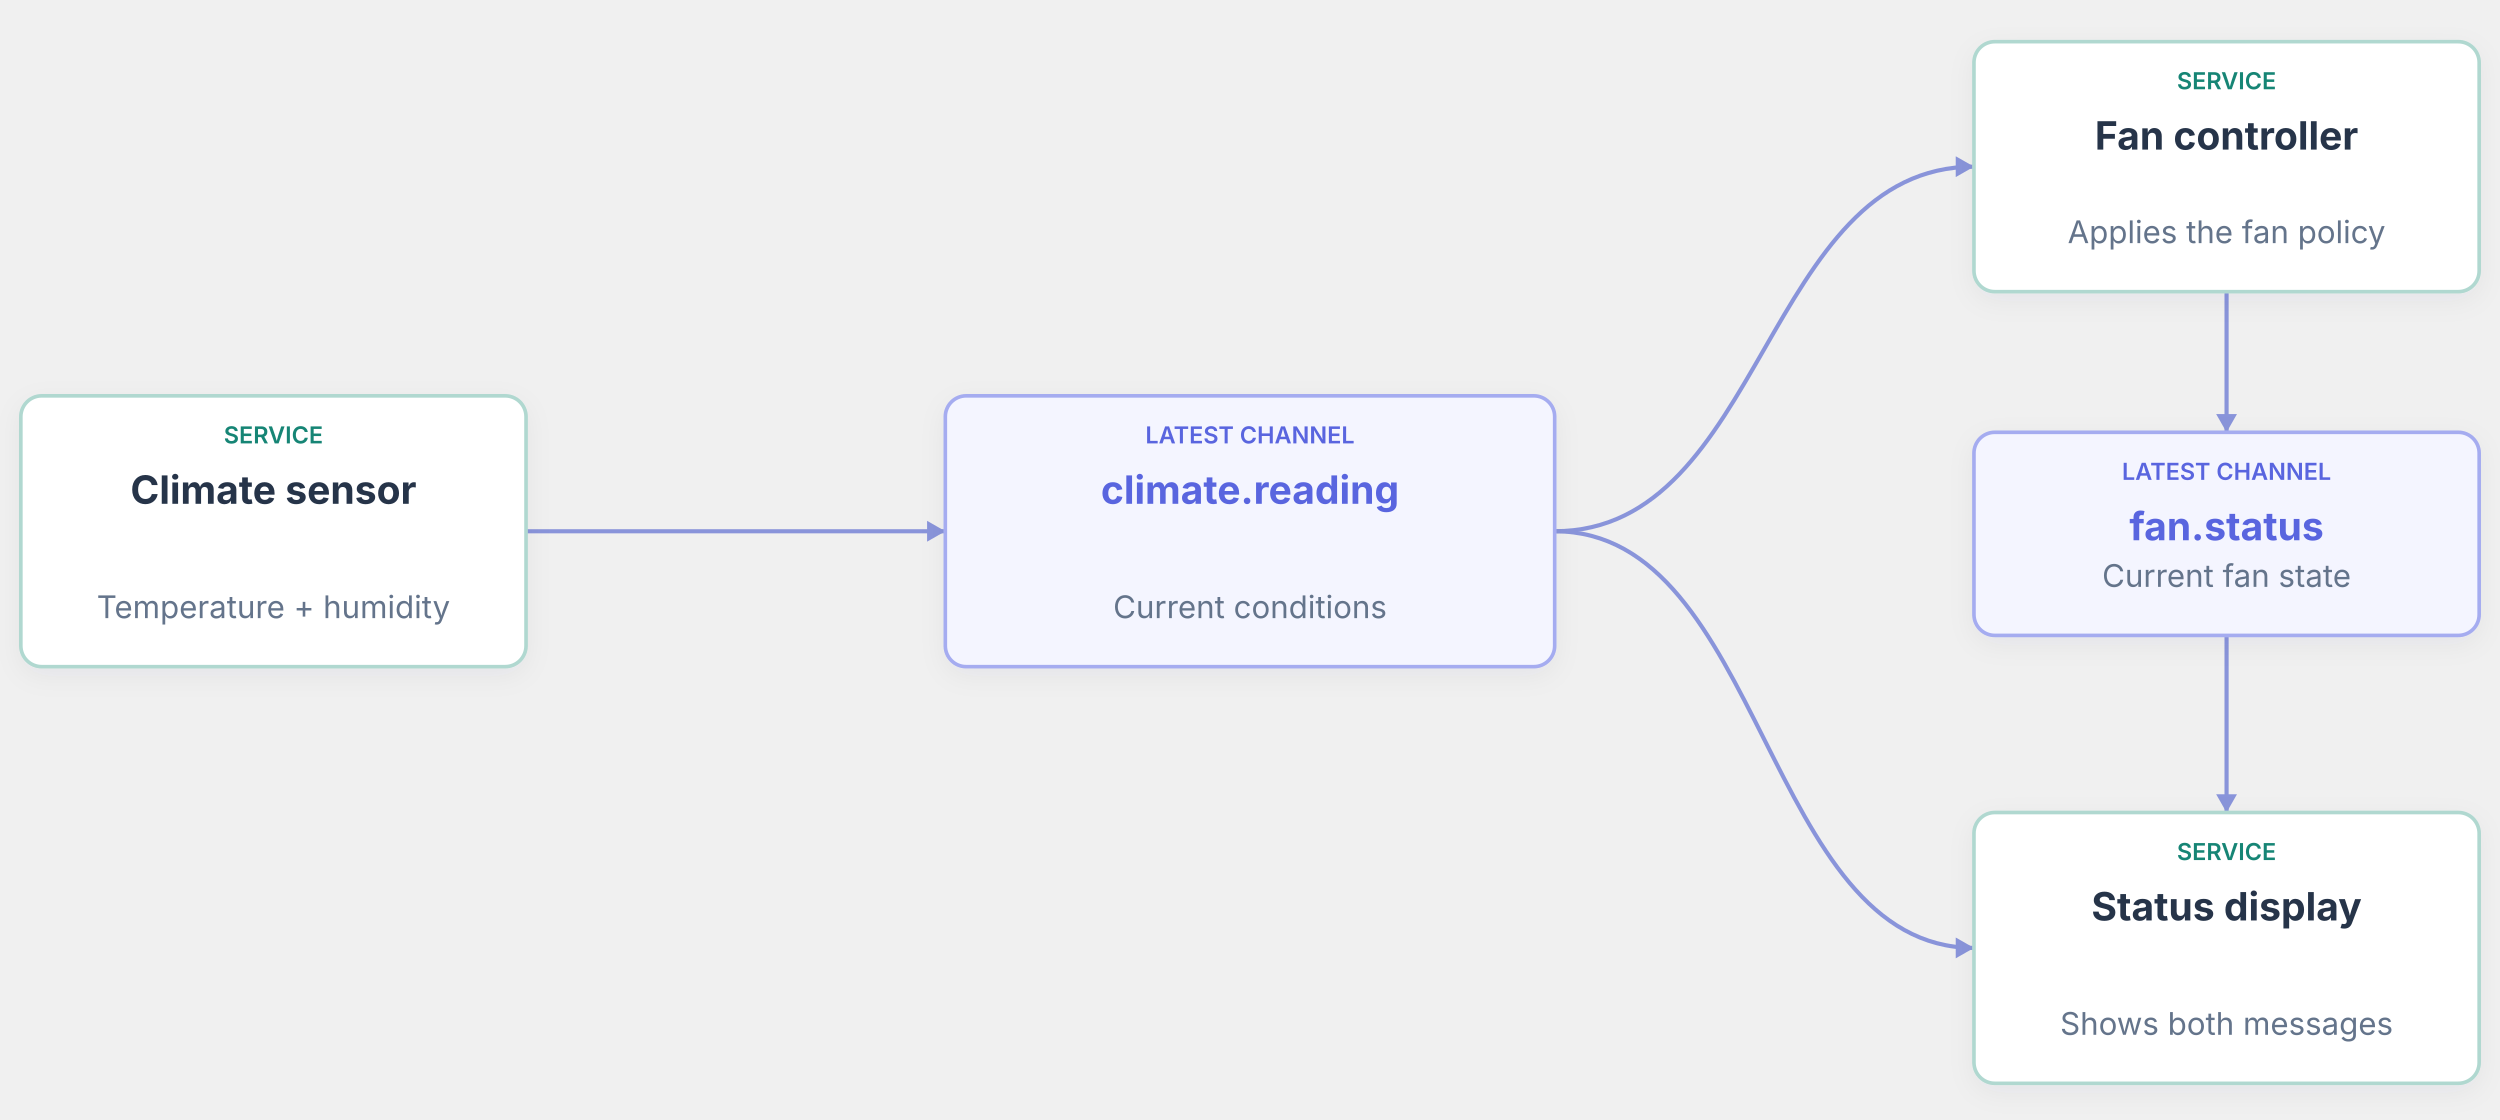
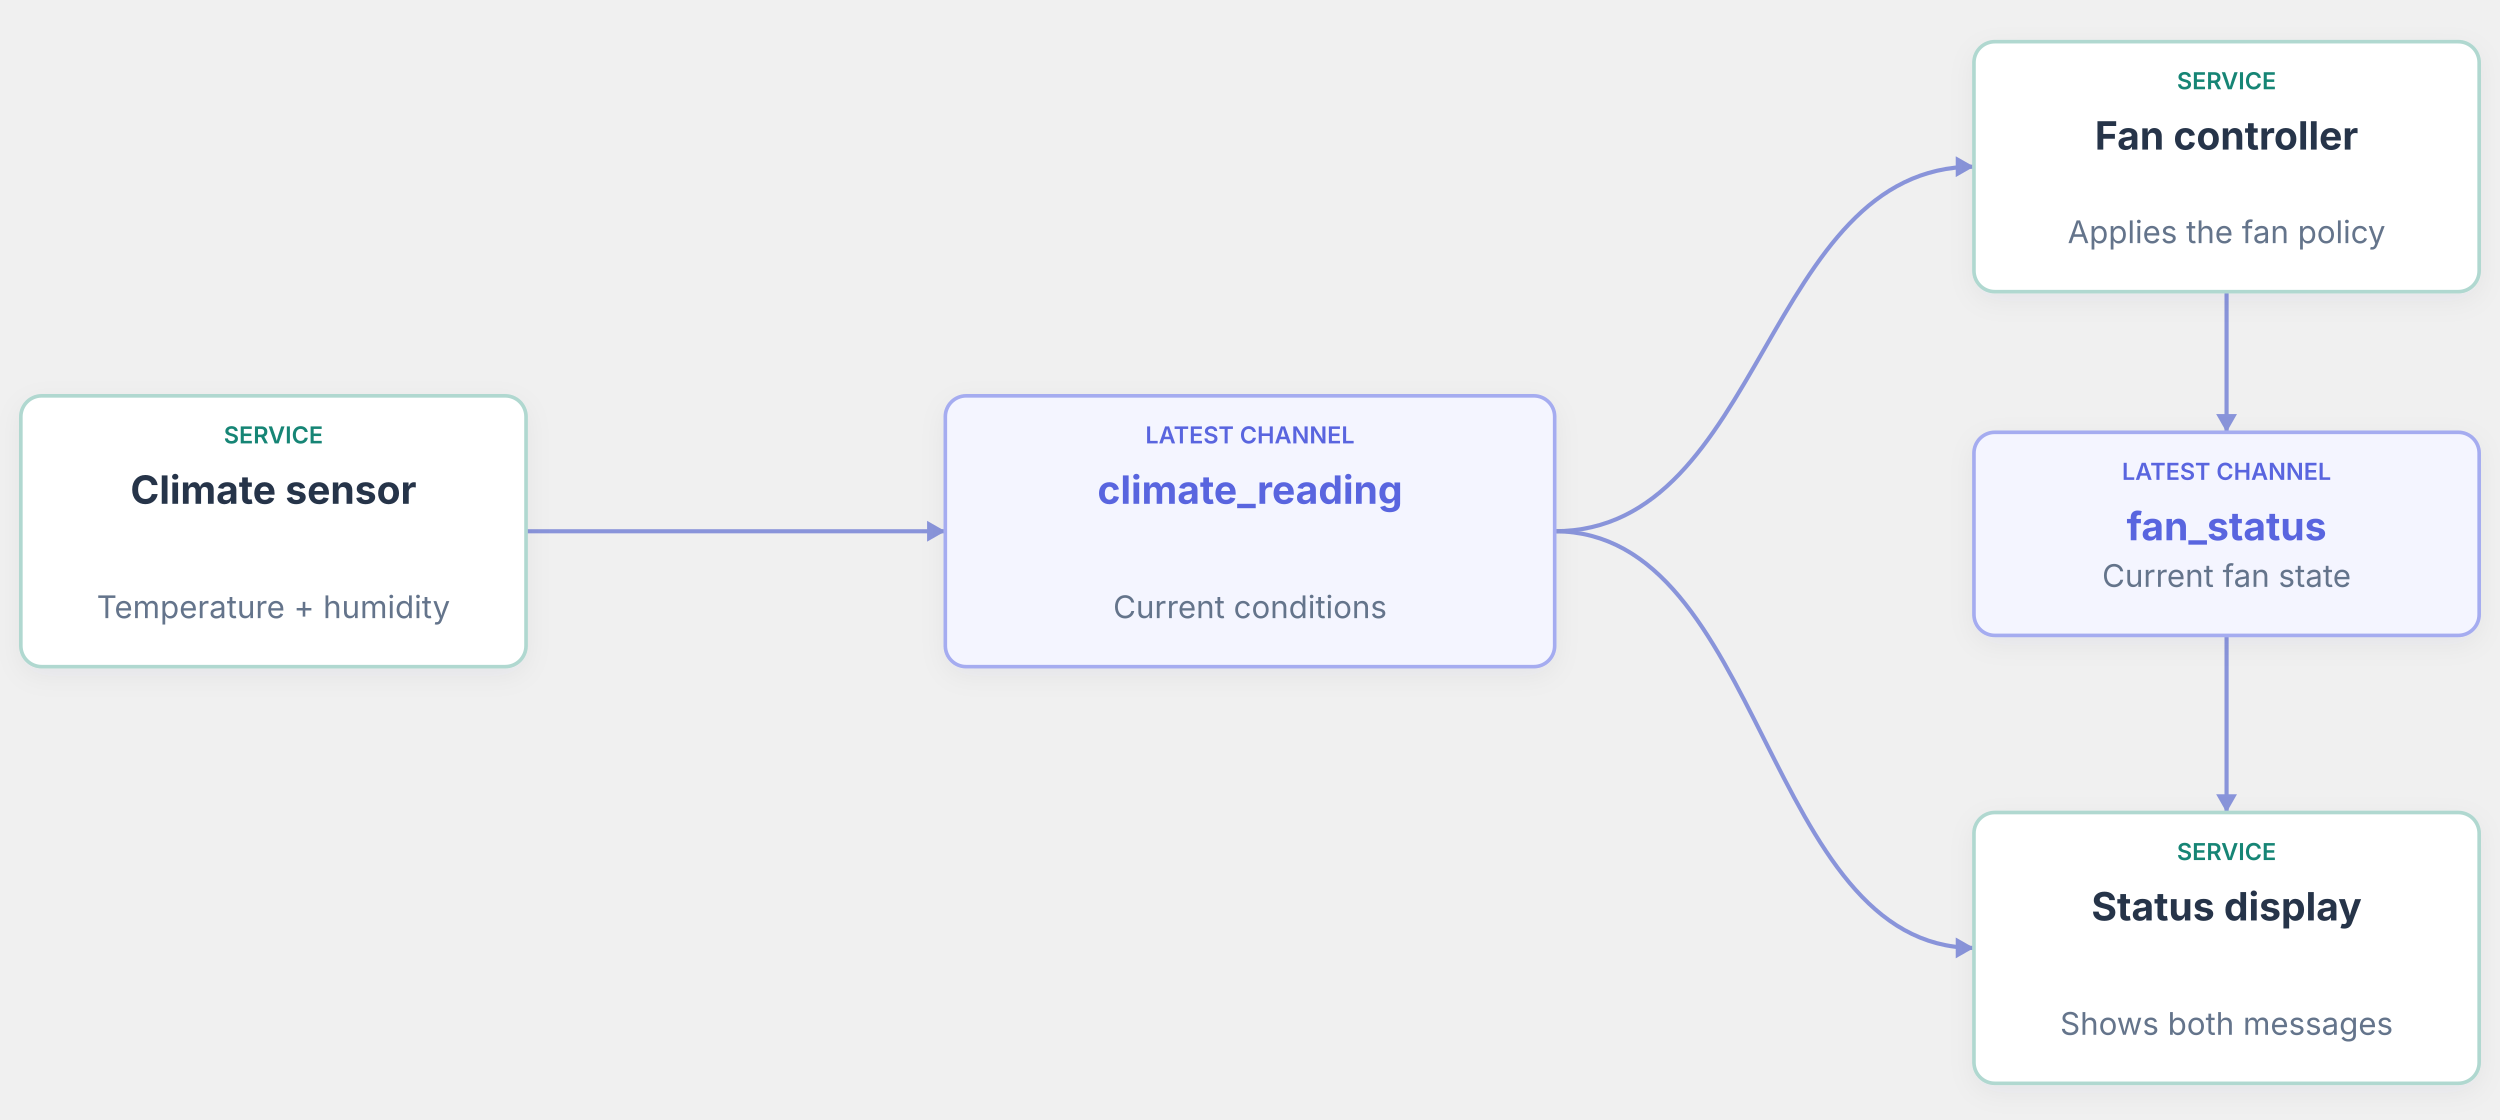
<svg xmlns="http://www.w3.org/2000/svg" width="960" height="430" version="1.1" baseProfile="full" viewBox="0 0 960 430">
  <rect width="960" height="430" x="0" y="0" fill="none" />
  <path d="M202 204C282.5 204 282.5 204 363 204" fill="none" pointer-events="visible" stroke="#8994da" stroke-width="1.6" class="zr2-cls-2" />
  <polygon points="363 204 356 200 356 208" fill="#8994da" class="zr2-cls-2" />
  <path d="M597 204C677.5 204 677.5 64 758 64" fill="none" pointer-events="visible" stroke="#8994da" stroke-width="1.6" class="zr2-cls-2" />
  <polygon points="758 64 751 60 751 68" fill="#8994da" class="zr2-cls-2" />
  <path d="M597 204C677.5 204 677.5 364 758 364" fill="none" pointer-events="visible" stroke="#8994da" stroke-width="1.6" class="zr2-cls-2" />
  <polygon points="758 364 751 360 751 368" fill="#8994da" class="zr2-cls-2" />
  <path d="M855 112C855 139 855 139 855 166" fill="none" pointer-events="visible" stroke="#8994da" stroke-width="1.6" class="zr2-cls-2" />
  <polygon points="855 166 851 159 859 159" fill="#8994da" class="zr2-cls-2" />
  <path d="M855 244C855 278 855 278 855 312" fill="none" pointer-events="visible" stroke="#8994da" stroke-width="1.6" class="zr2-cls-2" />
  <polygon points="855 312 851 305 859 305" fill="#8994da" class="zr2-cls-2" />
  <path d="M16 152L194 152A8 8 0 0 1 202 160L202 248A8 8 0 0 1 194 256L16 256A8 8 0 0 1 8 248L8 160A8 8 0 0 1 16 152Z" fill="#fff" stroke="#b0d8d0" stroke-width="1.4" filter="url(#zr2-s0)" class="zr2-cls-2" />
  <path d="M85.2 160l39.6 0l0 14l-39.6 0Z" fill="none" pointer-events="visible" class="zr2-cls-2" />
  <text dominant-baseline="central" text-anchor="middle" style="font: 600 9px system-ui, -apple-system, BlinkMacSystemFont, Segoe UI, sans-serif" x="105" y="167" fill="#168575">SERVICE</text>
  <path d="M54.9 178l100.2 0l0 20l-100.2 0Z" fill="none" pointer-events="visible" class="zr2-cls-2" />
  <text dominant-baseline="central" text-anchor="middle" style="font: 650 15px system-ui, -apple-system, BlinkMacSystemFont, Segoe UI, sans-serif" xml:space="preserve" x="105" y="188" fill="#263449">Climate sensor</text>
  <path d="M41.3 224.5l127.3 0l0 17l-127.3 0Z" fill="none" pointer-events="visible" class="zr2-cls-2" />
  <text dominant-baseline="central" text-anchor="middle" style="font: 400 12px system-ui, -apple-system, BlinkMacSystemFont, Segoe UI, sans-serif" xml:space="preserve" x="105" y="233" fill="#64748b">Temperature + humidity</text>
  <path d="M371 152L589 152A8 8 0 0 1 597 160L597 248A8 8 0 0 1 589 256L371 256A8 8 0 0 1 363 248L363 160A8 8 0 0 1 371 152Z" fill="#f4f5ff" stroke="#a5acf0" stroke-width="1.4" filter="url(#zr2-s0)" class="zr2-cls-2" />
  <path d="M440.2 160l79.7 0l0 14l-79.6 0Z" fill="none" pointer-events="visible" class="zr2-cls-2" />
  <text dominant-baseline="central" text-anchor="middle" style="font: 600 9px system-ui, -apple-system, BlinkMacSystemFont, Segoe UI, sans-serif" xml:space="preserve" x="480" y="167" fill="#5965df">LATEST CHANNEL</text>
-   <path d="M429 178l102 0l0 20l-102 0Z" fill="none" pointer-events="visible" class="zr2-cls-2" />
-   <text dominant-baseline="central" text-anchor="middle" style="font: 650 15px system-ui, -apple-system, BlinkMacSystemFont, Segoe UI, sans-serif" x="480" y="188" fill="#5965df">climate.reading</text>
+   <path d="M426.9 178l106.2 0l0 20l-106.2 0Z" fill="none" pointer-events="visible" class="zr2-cls-2" />
+   <text dominant-baseline="central" text-anchor="middle" style="font: 650 15px system-ui, -apple-system, BlinkMacSystemFont, Segoe UI, sans-serif" x="480" y="188" fill="#5965df">climate_reading</text>
  <path d="M431.2 224.5l97.7 0l0 17l-97.7 0Z" fill="none" pointer-events="visible" class="zr2-cls-2" />
  <text dominant-baseline="central" text-anchor="middle" style="font: 400 12px system-ui, -apple-system, BlinkMacSystemFont, Segoe UI, sans-serif" xml:space="preserve" x="480" y="233" fill="#64748b">Current conditions</text>
  <path d="M766 16L944 16A8 8 0 0 1 952 24L952 104A8 8 0 0 1 944 112L766 112A8 8 0 0 1 758 104L758 24A8 8 0 0 1 766 16Z" fill="#fff" stroke="#b0d8d0" stroke-width="1.4" filter="url(#zr2-s0)" class="zr2-cls-2" />
  <path d="M835.2 24l39.6 0l0 14l-39.6 0Z" fill="none" pointer-events="visible" class="zr2-cls-2" />
  <text dominant-baseline="central" text-anchor="middle" style="font: 600 9px system-ui, -apple-system, BlinkMacSystemFont, Segoe UI, sans-serif" x="855" y="31" fill="#168575">SERVICE</text>
  <path d="M809 42l92 0l0 20l-92 0Z" fill="none" pointer-events="visible" class="zr2-cls-2" />
  <text dominant-baseline="central" text-anchor="middle" style="font: 650 15px system-ui, -apple-system, BlinkMacSystemFont, Segoe UI, sans-serif" xml:space="preserve" x="855" y="52" fill="#263449">Fan controller</text>
  <path d="M798.1 80.5l113.9 0l0 17l-113.9 0Z" fill="none" pointer-events="visible" class="zr2-cls-2" />
  <text dominant-baseline="central" text-anchor="middle" style="font: 400 12px system-ui, -apple-system, BlinkMacSystemFont, Segoe UI, sans-serif" xml:space="preserve" x="855" y="89" fill="#64748b">Applies the fan policy</text>
  <path d="M766 166L944 166A8 8 0 0 1 952 174L952 236A8 8 0 0 1 944 244L766 244A8 8 0 0 1 758 236L758 174A8 8 0 0 1 766 166Z" fill="#f4f5ff" stroke="#a5acf0" stroke-width="1.4" filter="url(#zr2-s0)" class="zr2-cls-2" />
  <path d="M815.2 174l79.7 0l0 14l-79.6 0Z" fill="none" pointer-events="visible" class="zr2-cls-2" />
  <text dominant-baseline="central" text-anchor="middle" style="font: 600 9px system-ui, -apple-system, BlinkMacSystemFont, Segoe UI, sans-serif" xml:space="preserve" x="855" y="181" fill="#5965df">LATEST CHANNEL</text>
-   <path d="M822.3 192l65.4 0l0 20l-65.4 0Z" fill="none" pointer-events="visible" class="zr2-cls-2" />
-   <text dominant-baseline="central" text-anchor="middle" style="font: 650 15px system-ui, -apple-system, BlinkMacSystemFont, Segoe UI, sans-serif" x="855" y="202" fill="#5965df">fan.status</text>
+   <path d="M820.2 192l69.6 0l0 20l-69.6 0Z" fill="none" pointer-events="visible" class="zr2-cls-2" />
+   <text dominant-baseline="central" text-anchor="middle" style="font: 650 15px system-ui, -apple-system, BlinkMacSystemFont, Segoe UI, sans-serif" x="855" y="202" fill="#5965df">fan_status</text>
  <path d="M810.1 212.5l89.8 0l0 17l-89.8 0Z" fill="none" pointer-events="visible" class="zr2-cls-2" />
  <text dominant-baseline="central" text-anchor="middle" style="font: 400 12px system-ui, -apple-system, BlinkMacSystemFont, Segoe UI, sans-serif" xml:space="preserve" x="855" y="221" fill="#64748b">Current fan state</text>
  <path d="M766 312L944 312A8 8 0 0 1 952 320L952 408A8 8 0 0 1 944 416L766 416A8 8 0 0 1 758 408L758 320A8 8 0 0 1 766 312Z" fill="#fff" stroke="#b0d8d0" stroke-width="1.4" filter="url(#zr2-s0)" class="zr2-cls-2" />
  <path d="M835.2 320l39.6 0l0 14l-39.6 0Z" fill="none" pointer-events="visible" class="zr2-cls-2" />
  <text dominant-baseline="central" text-anchor="middle" style="font: 600 9px system-ui, -apple-system, BlinkMacSystemFont, Segoe UI, sans-serif" x="855" y="327" fill="#168575">SERVICE</text>
  <path d="M808.1 338l93.8 0l0 20l-93.8 0Z" fill="none" pointer-events="visible" class="zr2-cls-2" />
  <text dominant-baseline="central" text-anchor="middle" style="font: 650 15px system-ui, -apple-system, BlinkMacSystemFont, Segoe UI, sans-serif" xml:space="preserve" x="855" y="348" fill="#263449">Status display</text>
  <path d="M794.4 384.5l121.2 0l0 17l-121.2 0Z" fill="none" pointer-events="visible" class="zr2-cls-2" />
  <text dominant-baseline="central" text-anchor="middle" style="font: 400 12px system-ui, -apple-system, BlinkMacSystemFont, Segoe UI, sans-serif" xml:space="preserve" x="855" y="393" fill="#64748b">Shows both messages</text>
  <defs>
    <filter id="zr2-s0" x="-100%" y="-100%" width="300%" height="300%">
      <feDropShadow dx="0" dy="3" stdDeviation="5 5" flood-color="rgb(34,51,84)" flood-opacity="0.05" />
    </filter>
  </defs>
  <style>
.zr2-cls-2:hover {
pointer-events:none;
}



</style>
</svg>
